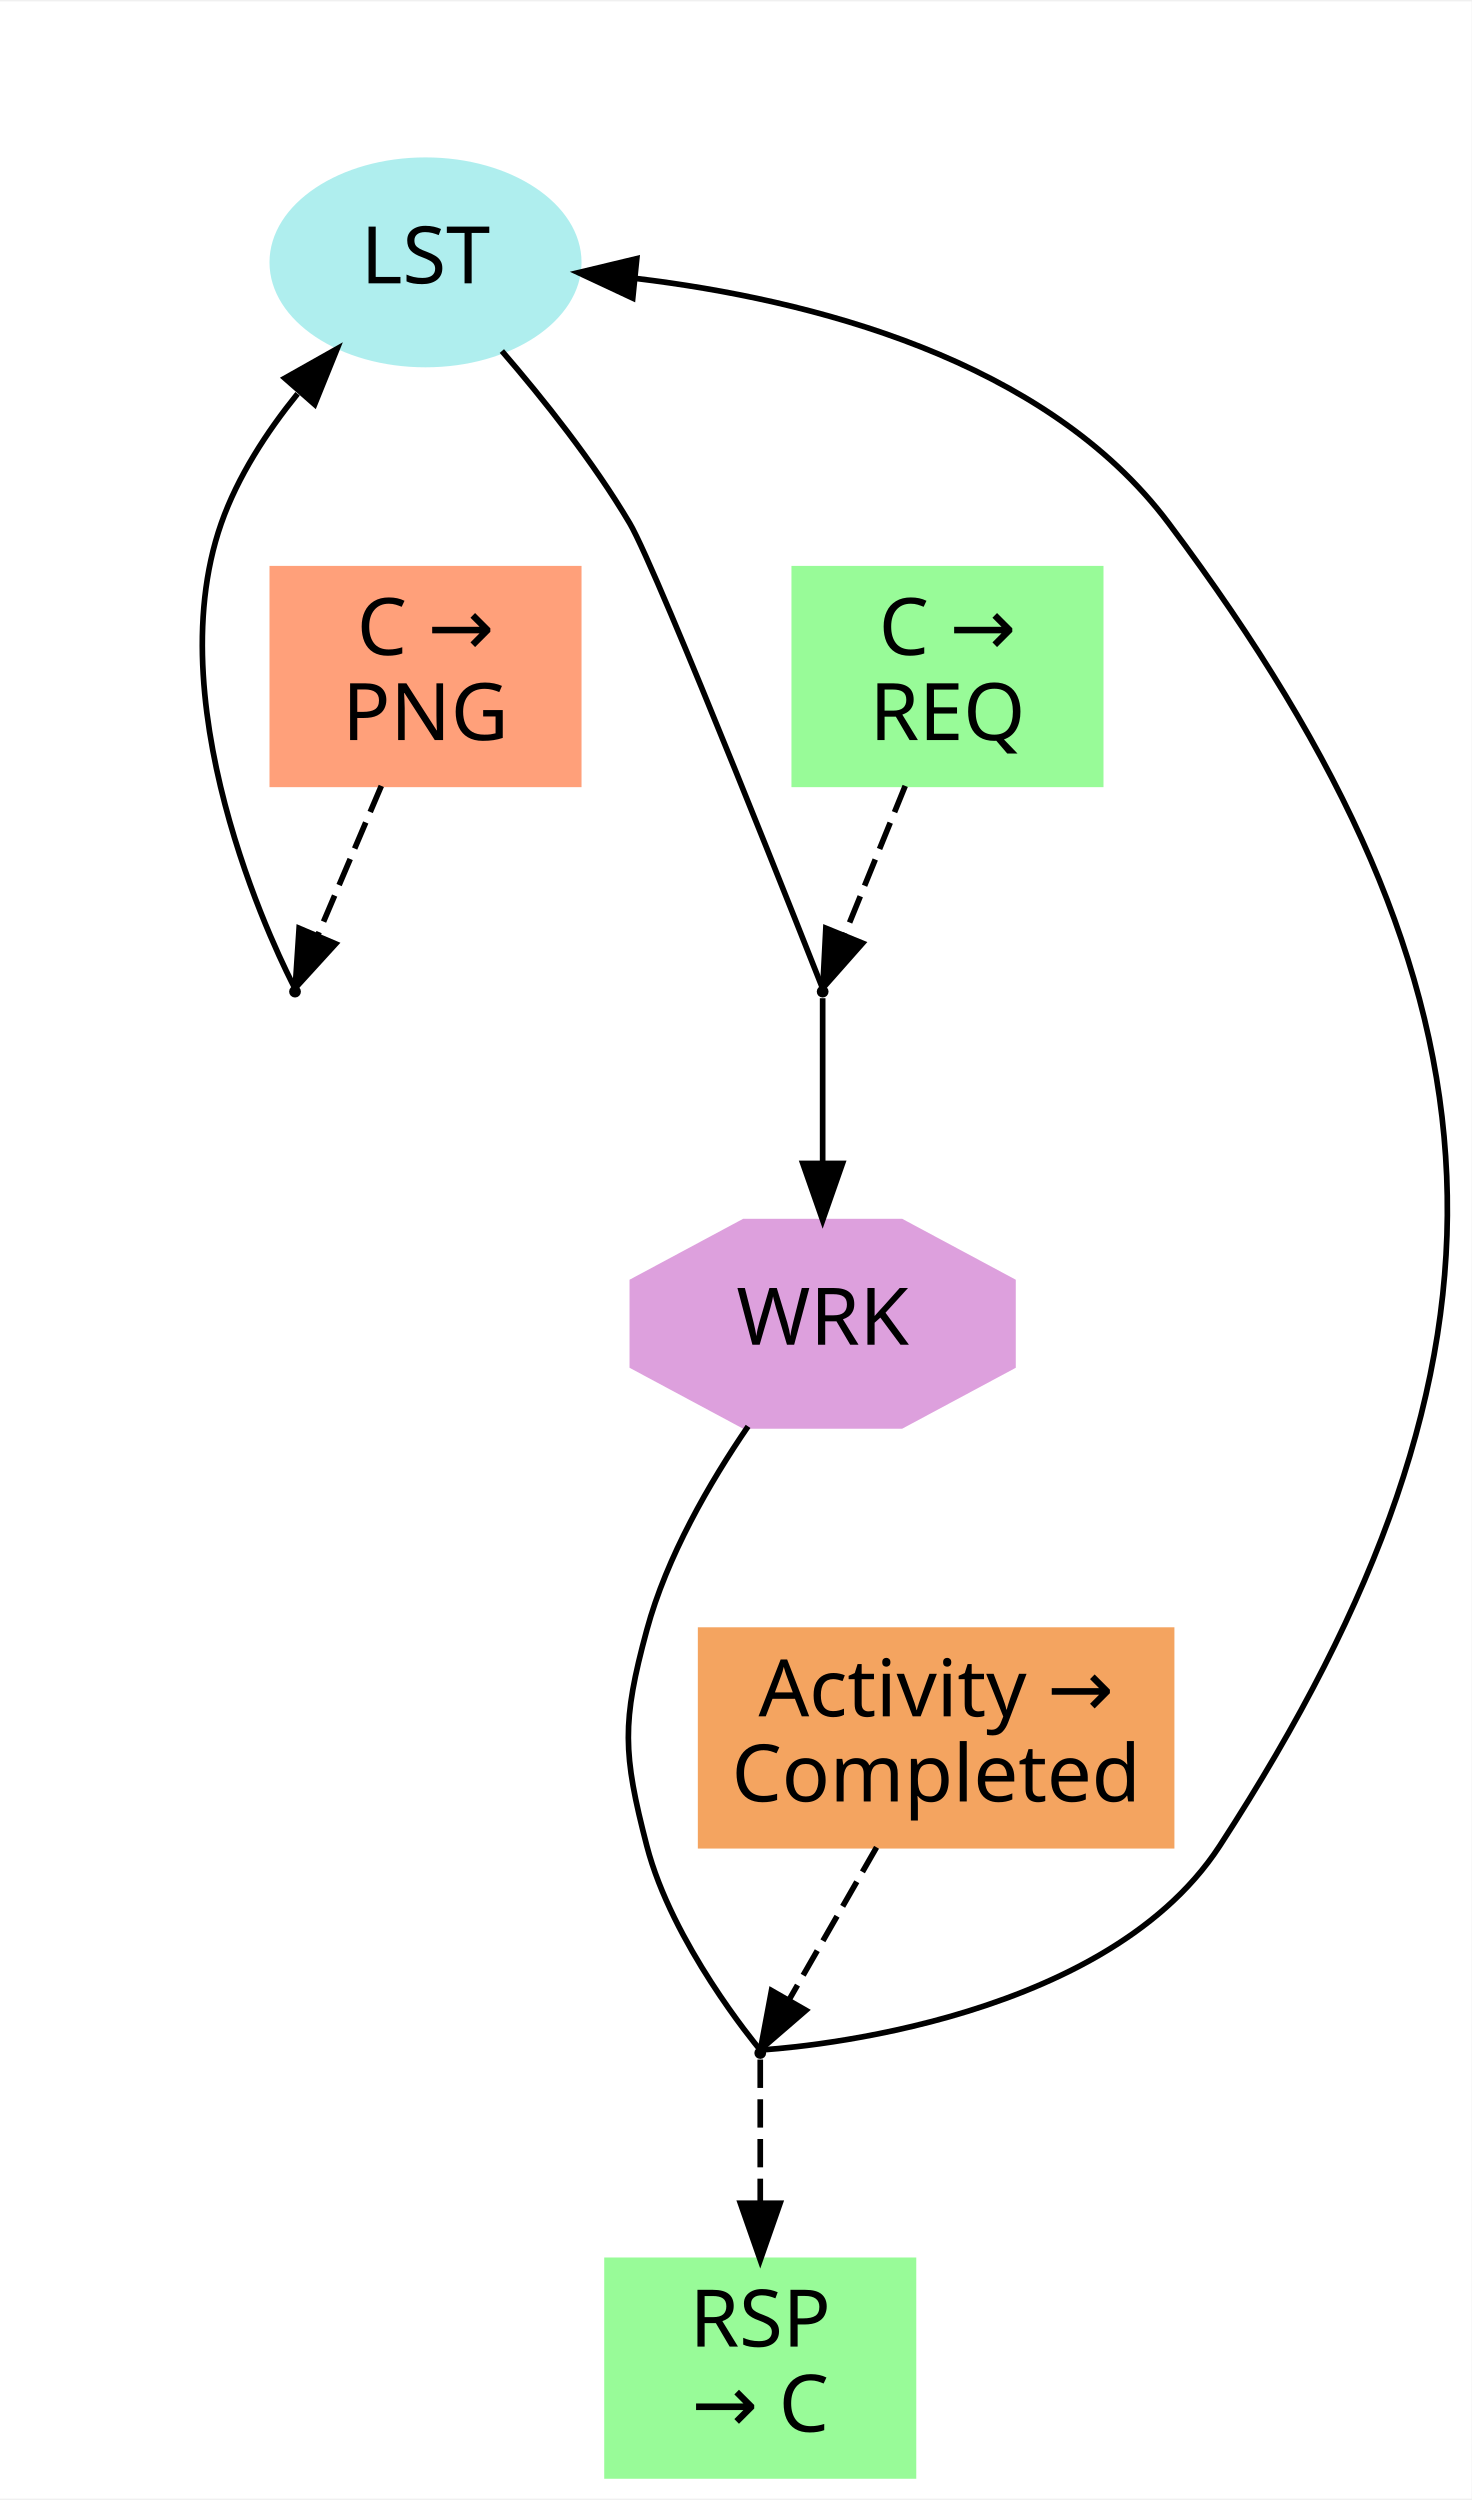
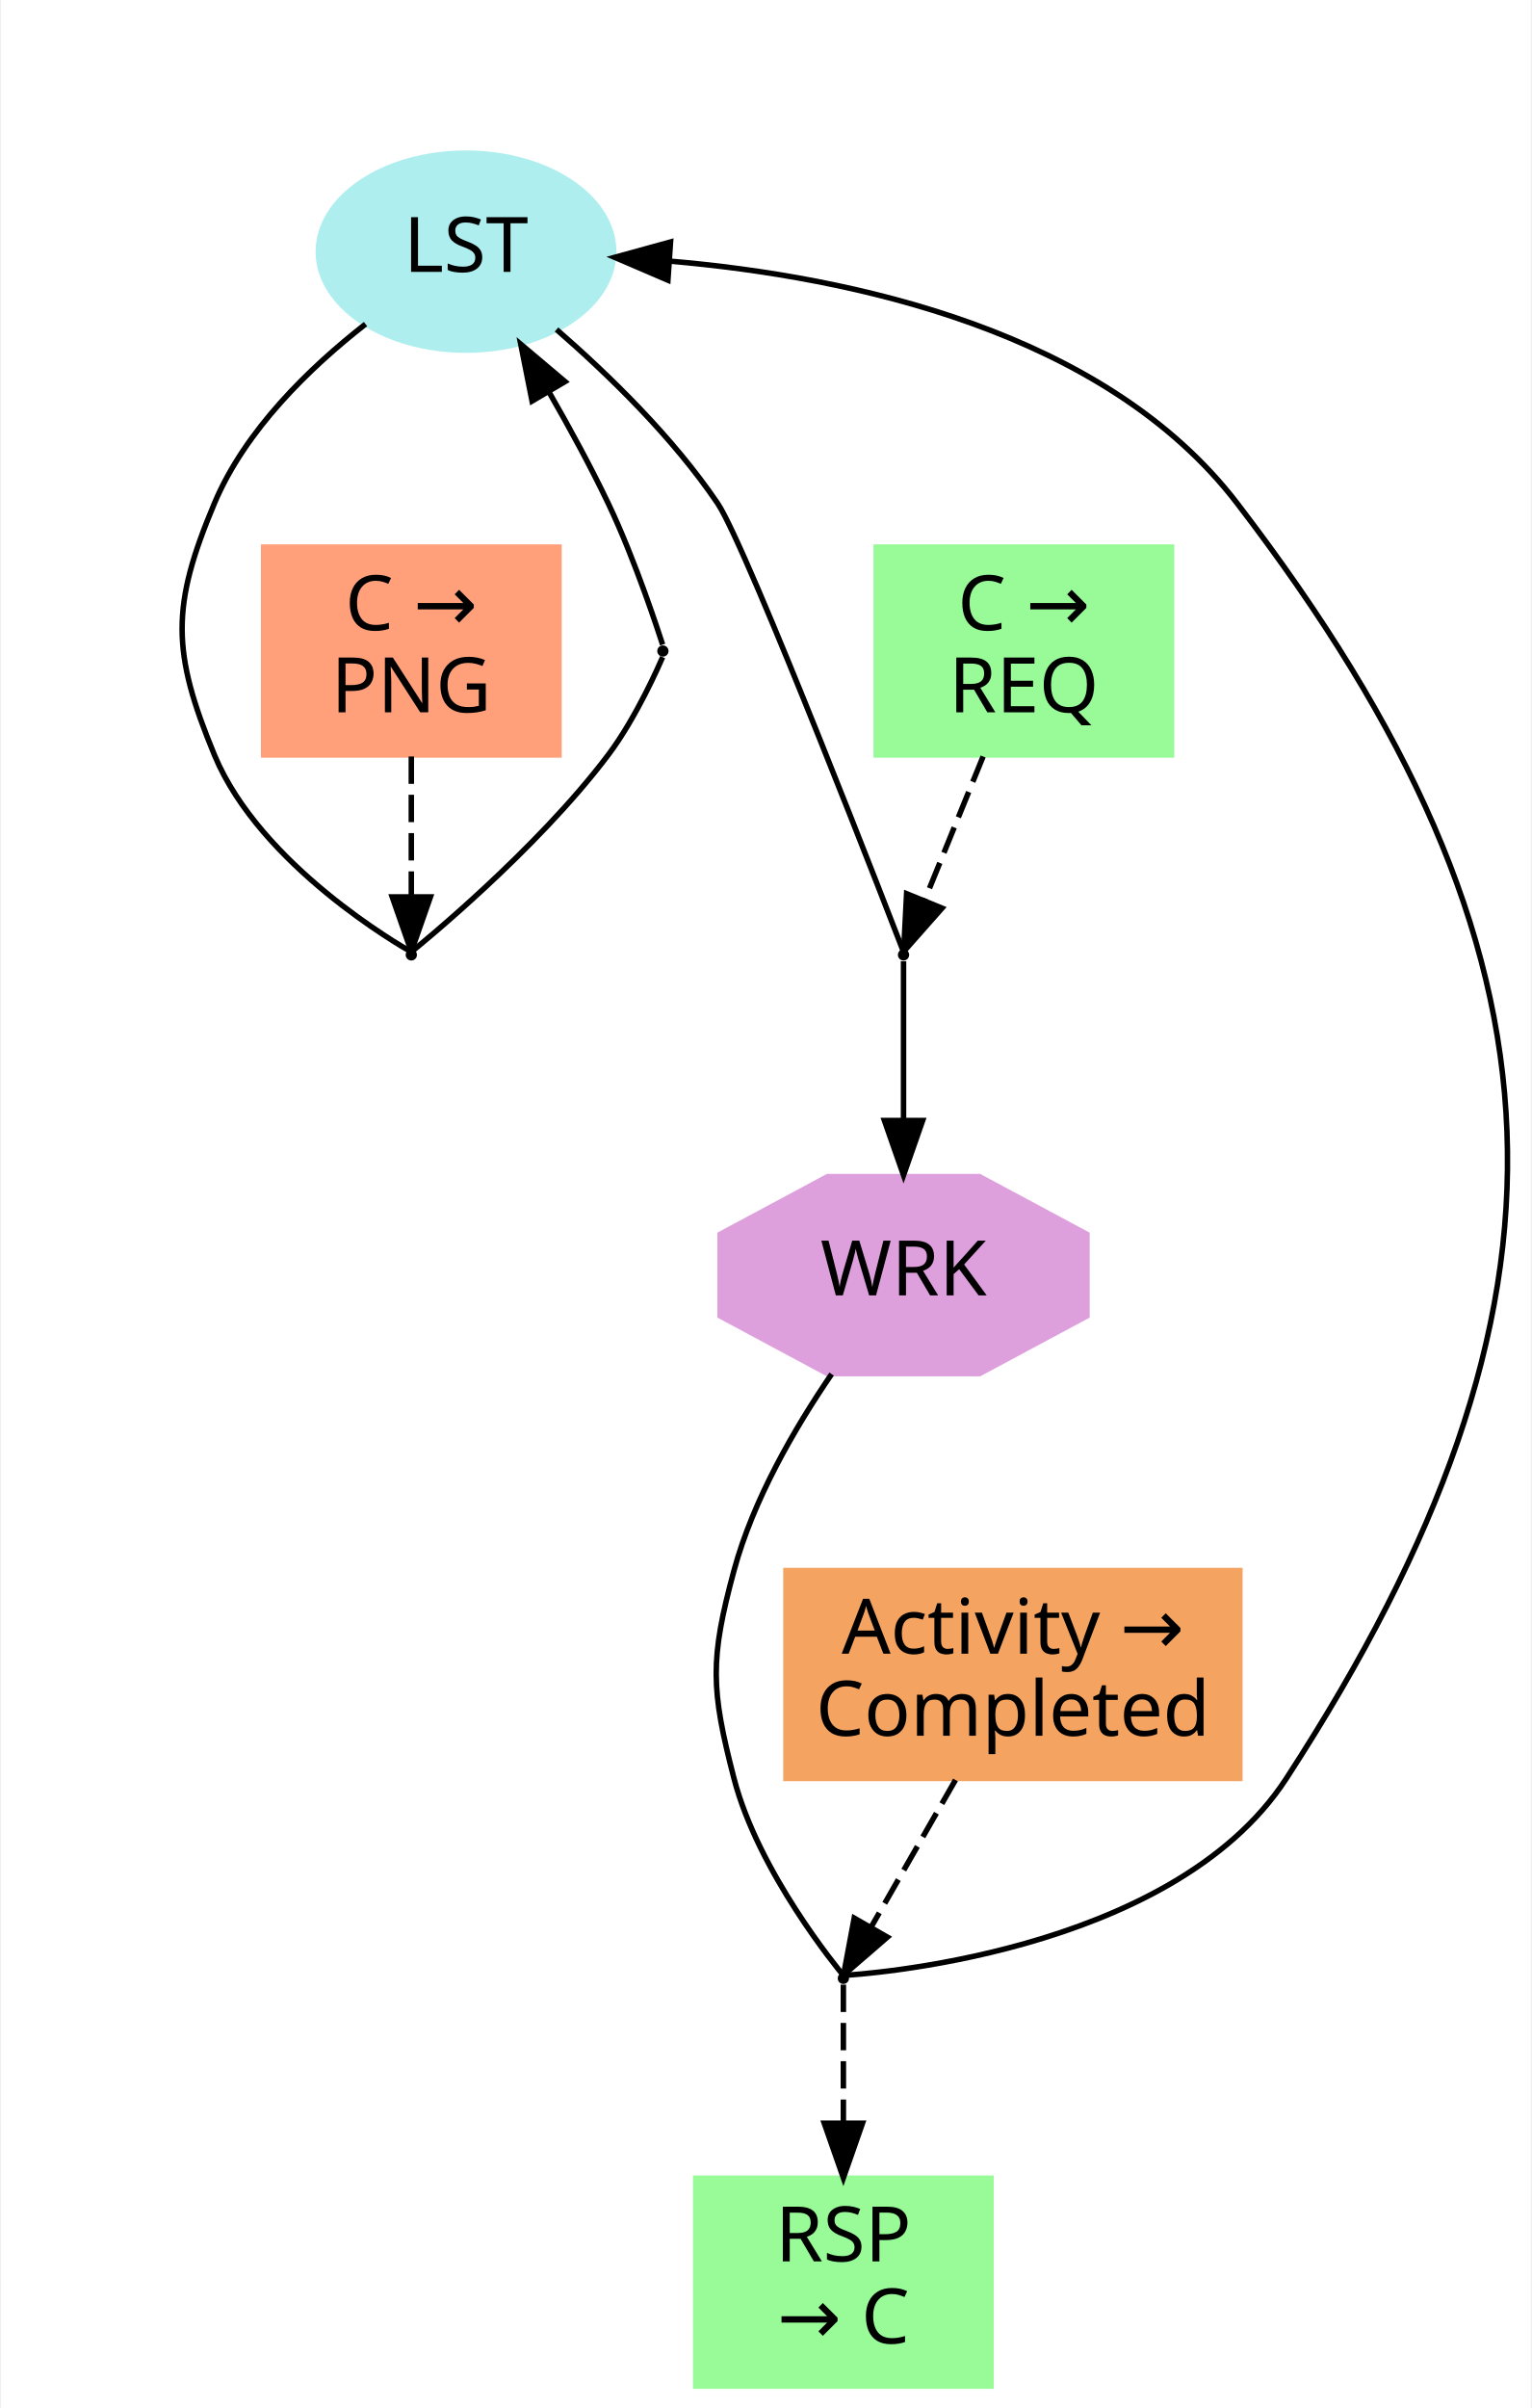
- <svg xmlns="http://www.w3.org/2000/svg" width="259pt" height="440pt" viewBox="0.00 0.00 259.38 440.16">
+ <svg xmlns="http://www.w3.org/2000/svg" width="280pt" height="440pt" viewBox="0.00 0.00 279.69 440.16">
  <g id="graph0" class="graph" transform="scale(1 1) rotate(0) translate(4 436.16)">
-     <polygon fill="white" stroke="transparent" points="-4,4 -4,-436.16 255.38,-436.16 255.38,4 -4,4" />
+     <polygon fill="white" stroke="transparent" points="-4,4 -4,-436.16 275.69,-436.16 275.69,4 -4,4" />
    <g id="clust1" class="cluster">
-       <polygon fill="none" stroke="white" points="8,-245.08 8,-424.16 206,-424.16 206,-245.08 8,-245.08" />
+       <polygon fill="none" stroke="white" points="8,-245.08 8,-424.16 226,-424.16 226,-245.08 8,-245.08" />
    </g>
    <g id="clust2" class="cluster">
-       <polygon fill="none" stroke="white" points="16,-253.08 16,-416.16 106,-416.16 106,-253.08 16,-253.08" />
+       <polygon fill="none" stroke="white" points="16,-253.08 16,-416.16 126,-416.16 126,-253.08 16,-253.08" />
    </g>
    <g id="clust3" class="cluster">
-       <polygon fill="none" stroke="white" points="128,-253.08 128,-344.16 198,-344.16 198,-253.08 128,-253.08" />
+       <polygon fill="none" stroke="white" points="148,-253.08 148,-344.16 218,-344.16 218,-253.08 148,-253.08" />
    </g>
    <g id="clust4" class="cluster">
-       <polygon fill="none" stroke="white" points="83,-58 83,-237.08 219,-237.08 219,-58 83,-58" />
+       <polygon fill="none" stroke="white" points="103,-58 103,-237.08 239,-237.08 239,-58 103,-58" />
    </g>
    <g id="clust5" class="cluster">
-       <polygon fill="none" stroke="white" points="91,-66 91,-229.08 211,-229.08 211,-66 91,-66" />
+       <polygon fill="none" stroke="white" points="111,-66 111,-229.08 231,-229.08 231,-66 111,-66" />
    </g>
    <g id="node1" class="node">
-       <ellipse fill="PaleTurquoise" stroke="PaleTurquoise" cx="71" cy="-390.16" rx="27" ry="18" />
-       <text text-anchor="middle" x="71" y="-386.46" font-family="sans-serif" font-size="14.00">LST</text>
+       <ellipse fill="PaleTurquoise" stroke="PaleTurquoise" cx="81" cy="-390.16" rx="27" ry="18" />
+       <text text-anchor="middle" x="81" y="-386.46" font-family="sans-serif" font-size="14.00">LST</text>
    </g>
    <g id="node2" class="node">
-       <ellipse fill="black" stroke="black" cx="48" cy="-261.62" rx="0.54" ry="0.54" />
+       <ellipse fill="black" stroke="black" cx="71" cy="-261.62" rx="0.54" ry="0.54" />
    </g>
    <g id="edge4" class="edge">
-       <path fill="none" stroke="black" d="M48.45,-367C42.98,-360.24 37.89,-352.39 35,-344.16 23.17,-310.43 46.46,-265.1 47.93,-262.3" />
-       <polygon fill="black" stroke="black" points="46.2,-369.74 55.43,-374.94 51.46,-365.12 46.2,-369.74" />
+       <path fill="none" stroke="black" d="M62.63,-376.92C52.41,-368.94 40.63,-357.55 35,-344.16 27.07,-325.32 27.18,-317.05 35,-298.16 43.39,-277.91 69.31,-263.11 70.92,-262.2" />
    </g>
-     <g id="node3" class="node">
+     <g id="node4" class="node">
      <polygon fill="LightSalmon" stroke="LightSalmon" points="98,-336.16 44,-336.16 44,-298.16 98,-298.16 98,-336.16" />
      <text text-anchor="middle" x="71" y="-320.96" font-family="sans-serif" font-size="14.00">C →</text>
      <text text-anchor="middle" x="71" y="-305.96" font-family="sans-serif" font-size="14.00">PNG</text>
    </g>
-     <g id="node4" class="node">
-       <ellipse fill="black" stroke="black" cx="141" cy="-261.62" rx="0.54" ry="0.54" />
+     <g id="node5" class="node">
+       <ellipse fill="black" stroke="black" cx="161" cy="-261.62" rx="0.54" ry="0.54" />
+     </g>
+     <g id="edge8" class="edge">
+       <path fill="none" stroke="black" d="M97.55,-375.93C107.13,-367.61 118.86,-356.19 127,-344.16 132.44,-336.12 160.12,-264.45 160.98,-262.21" />
+     </g>
+     <g id="node6" class="node">
+       <polygon fill="PaleGreen" stroke="PaleGreen" points="210,-336.16 156,-336.16 156,-298.16 210,-298.16 210,-336.16" />
+       <text text-anchor="middle" x="183" y="-320.96" font-family="sans-serif" font-size="14.00">C →</text>
+       <text text-anchor="middle" x="183" y="-305.96" font-family="sans-serif" font-size="14.00">REQ</text>
+     </g>
+     <g id="node3" class="node">
+       <ellipse fill="black" stroke="black" cx="117" cy="-317.16" rx="0.54" ry="0.54" />
+     </g>
+     <g id="edge5" class="edge">
+       <path fill="none" stroke="black" d="M116.95,-318.33C116.41,-320 112,-333.69 107,-344.16 103.81,-350.83 100,-357.85 96.29,-364.3" />
+       <polygon fill="black" stroke="black" points="93.08,-362.85 91.01,-373.24 99.11,-366.41 93.08,-362.85" />
+     </g>
+     <g id="edge6" class="edge">
+       <path fill="none" stroke="black" d="M116.95,-316.04C116.43,-314.84 112.17,-305.01 107,-298.16 93.8,-280.66 72.39,-263.28 71.06,-262.21" />
    </g>
    <g id="edge7" class="edge">
-       <path fill="none" stroke="black" d="M84.46,-374.53C91.76,-366.08 100.58,-355.01 107,-344.16 111.94,-335.8 140.1,-264.44 140.98,-262.21" />
+       <path fill="none" stroke="black" stroke-dasharray="5,2" d="M71,-297.88C71,-289.34 71,-279.5 71,-272.32" />
+       <polygon fill="black" stroke="black" points="74.5,-272.22 71,-262.22 67.5,-272.22 74.5,-272.22" />
    </g>
-     <g id="node5" class="node">
-       <polygon fill="PaleGreen" stroke="PaleGreen" points="190,-336.16 136,-336.16 136,-298.16 190,-298.16 190,-336.16" />
-       <text text-anchor="middle" x="163" y="-320.96" font-family="sans-serif" font-size="14.00">C →</text>
-       <text text-anchor="middle" x="163" y="-305.96" font-family="sans-serif" font-size="14.00">REQ</text>
-     </g>
-     <g id="edge6" class="edge">
-       <path fill="none" stroke="black" stroke-dasharray="5,2" d="M63.21,-297.88C59.43,-288.99 55.04,-278.68 51.95,-271.43" />
-       <polygon fill="black" stroke="black" points="55.16,-270.05 48.02,-262.22 48.72,-272.79 55.16,-270.05" />
-     </g>
-     <g id="node6" class="node">
-       <polygon fill="Plum" stroke="Plum" points="174.54,-195.62 174.54,-210.54 154.89,-221.08 127.11,-221.08 107.46,-210.54 107.46,-195.62 127.11,-185.08 154.89,-185.08 174.54,-195.62" />
-       <text text-anchor="middle" x="141" y="-199.38" font-family="sans-serif" font-size="14.00">WRK</text>
-     </g>
-     <g id="edge8" class="edge">
-       <path fill="none" stroke="black" d="M141,-260.46C141,-258.82 141,-244.99 141,-231.44" />
-       <polygon fill="black" stroke="black" points="144.5,-231.34 141,-221.34 137.5,-231.34 144.5,-231.34" />
+     <g id="node7" class="node">
+       <polygon fill="Plum" stroke="Plum" points="194.54,-195.62 194.54,-210.54 174.89,-221.08 147.11,-221.08 127.46,-210.54 127.46,-195.62 147.11,-185.08 174.89,-185.08 194.54,-195.62" />
+       <text text-anchor="middle" x="161" y="-199.38" font-family="sans-serif" font-size="14.00">WRK</text>
    </g>
    <g id="edge9" class="edge">
-       <path fill="none" stroke="black" stroke-dasharray="5,2" d="M155.55,-297.88C151.98,-289.1 147.84,-278.95 144.9,-271.72" />
-       <polygon fill="black" stroke="black" points="148.04,-270.16 141.02,-262.22 141.56,-272.8 148.04,-270.16" />
-     </g>
-     <g id="node7" class="node">
-       <ellipse fill="black" stroke="black" cx="130" cy="-74.54" rx="0.54" ry="0.54" />
+       <path fill="none" stroke="black" d="M161,-260.46C161,-258.82 161,-244.99 161,-231.44" />
+       <polygon fill="black" stroke="black" points="164.5,-231.34 161,-221.34 157.5,-231.34 164.5,-231.34" />
    </g>
    <g id="edge10" class="edge">
-       <path fill="none" stroke="black" d="M127.85,-184.99C121.08,-175.09 113.51,-162.04 110,-149.08 105.58,-132.78 105.76,-127.43 110,-111.08 114.45,-93.92 129.05,-76.22 129.96,-75.13" />
+       <path fill="none" stroke="black" stroke-dasharray="5,2" d="M175.55,-297.88C171.98,-289.1 167.84,-278.95 164.9,-271.72" />
+       <polygon fill="black" stroke="black" points="168.04,-270.16 161.02,-262.22 161.56,-272.8 168.04,-270.16" />
    </g>
    <g id="node8" class="node">
-       <polygon fill="SandyBrown" stroke="SandyBrown" points="202.5,-149.08 119.5,-149.08 119.5,-111.08 202.5,-111.08 202.5,-149.08" />
-       <text text-anchor="middle" x="161" y="-133.88" font-family="sans-serif" font-size="14.00">Activity →</text>
-       <text text-anchor="middle" x="161" y="-118.88" font-family="sans-serif" font-size="14.00">Completed</text>
+       <ellipse fill="black" stroke="black" cx="150" cy="-74.54" rx="0.54" ry="0.54" />
    </g>
    <g id="edge11" class="edge">
-       <path fill="none" stroke="black" d="M130.04,-75.08C131.85,-75.18 189.87,-78.56 211,-111.08 267.49,-198.01 264.16,-261.19 202,-344.16 180.27,-373.17 138.71,-383.62 108.21,-387.31" />
-       <polygon fill="black" stroke="black" points="107.53,-383.86 97.94,-388.35 108.24,-390.82 107.53,-383.86" />
+       <path fill="none" stroke="black" d="M147.85,-184.99C141.08,-175.09 133.51,-162.04 130,-149.08 125.58,-132.78 125.76,-127.43 130,-111.08 134.45,-93.92 149.05,-76.22 149.96,-75.13" />
    </g>
    <g id="node9" class="node">
-       <polygon fill="PaleGreen" stroke="PaleGreen" points="157,-38 103,-38 103,0 157,0 157,-38" />
-       <text text-anchor="middle" x="130" y="-22.8" font-family="sans-serif" font-size="14.00">RSP</text>
-       <text text-anchor="middle" x="130" y="-7.8" font-family="sans-serif" font-size="14.00">→ C</text>
+       <polygon fill="SandyBrown" stroke="SandyBrown" points="222.5,-149.08 139.5,-149.08 139.5,-111.08 222.5,-111.08 222.5,-149.08" />
+       <text text-anchor="middle" x="181" y="-133.88" font-family="sans-serif" font-size="14.00">Activity →</text>
+       <text text-anchor="middle" x="181" y="-118.88" font-family="sans-serif" font-size="14.00">Completed</text>
+     </g>
+     <g id="edge12" class="edge">
+       <path fill="none" stroke="black" d="M150.04,-75.08C151.85,-75.18 209.87,-78.56 231,-111.08 287.49,-198.01 285.07,-261.88 222,-344.16 197.81,-375.72 151.34,-385.57 118.37,-388.42" />
+       <polygon fill="black" stroke="black" points="117.92,-384.94 108.18,-389.12 118.4,-391.93 117.92,-384.94" />
+     </g>
+     <g id="node10" class="node">
+       <polygon fill="PaleGreen" stroke="PaleGreen" points="177,-38 123,-38 123,0 177,0 177,-38" />
+       <text text-anchor="middle" x="150" y="-22.8" font-family="sans-serif" font-size="14.00">RSP</text>
+       <text text-anchor="middle" x="150" y="-7.8" font-family="sans-serif" font-size="14.00">→ C</text>
+     </g>
+     <g id="edge14" class="edge">
+       <path fill="none" stroke="black" stroke-dasharray="5,2" d="M150,-73.39C150,-71.92 150,-60.18 150,-48.09" />
+       <polygon fill="black" stroke="black" points="153.5,-48.06 150,-38.06 146.5,-48.06 153.5,-48.06" />
    </g>
    <g id="edge13" class="edge">
-       <path fill="none" stroke="black" stroke-dasharray="5,2" d="M130,-73.39C130,-71.92 130,-60.18 130,-48.09" />
-       <polygon fill="black" stroke="black" points="133.5,-48.06 130,-38.06 126.5,-48.06 133.5,-48.06" />
-     </g>
-     <g id="edge12" class="edge">
-       <path fill="none" stroke="black" stroke-dasharray="5,2" d="M150.5,-110.8C145.33,-101.79 139.33,-91.33 135.16,-84.06" />
-       <polygon fill="black" stroke="black" points="138.05,-82.07 130.03,-75.14 131.98,-85.55 138.05,-82.07" />
+       <path fill="none" stroke="black" stroke-dasharray="5,2" d="M170.5,-110.8C165.33,-101.79 159.33,-91.33 155.16,-84.06" />
+       <polygon fill="black" stroke="black" points="158.05,-82.07 150.03,-75.14 151.98,-85.55 158.05,-82.07" />
    </g>
  </g>
</svg>
